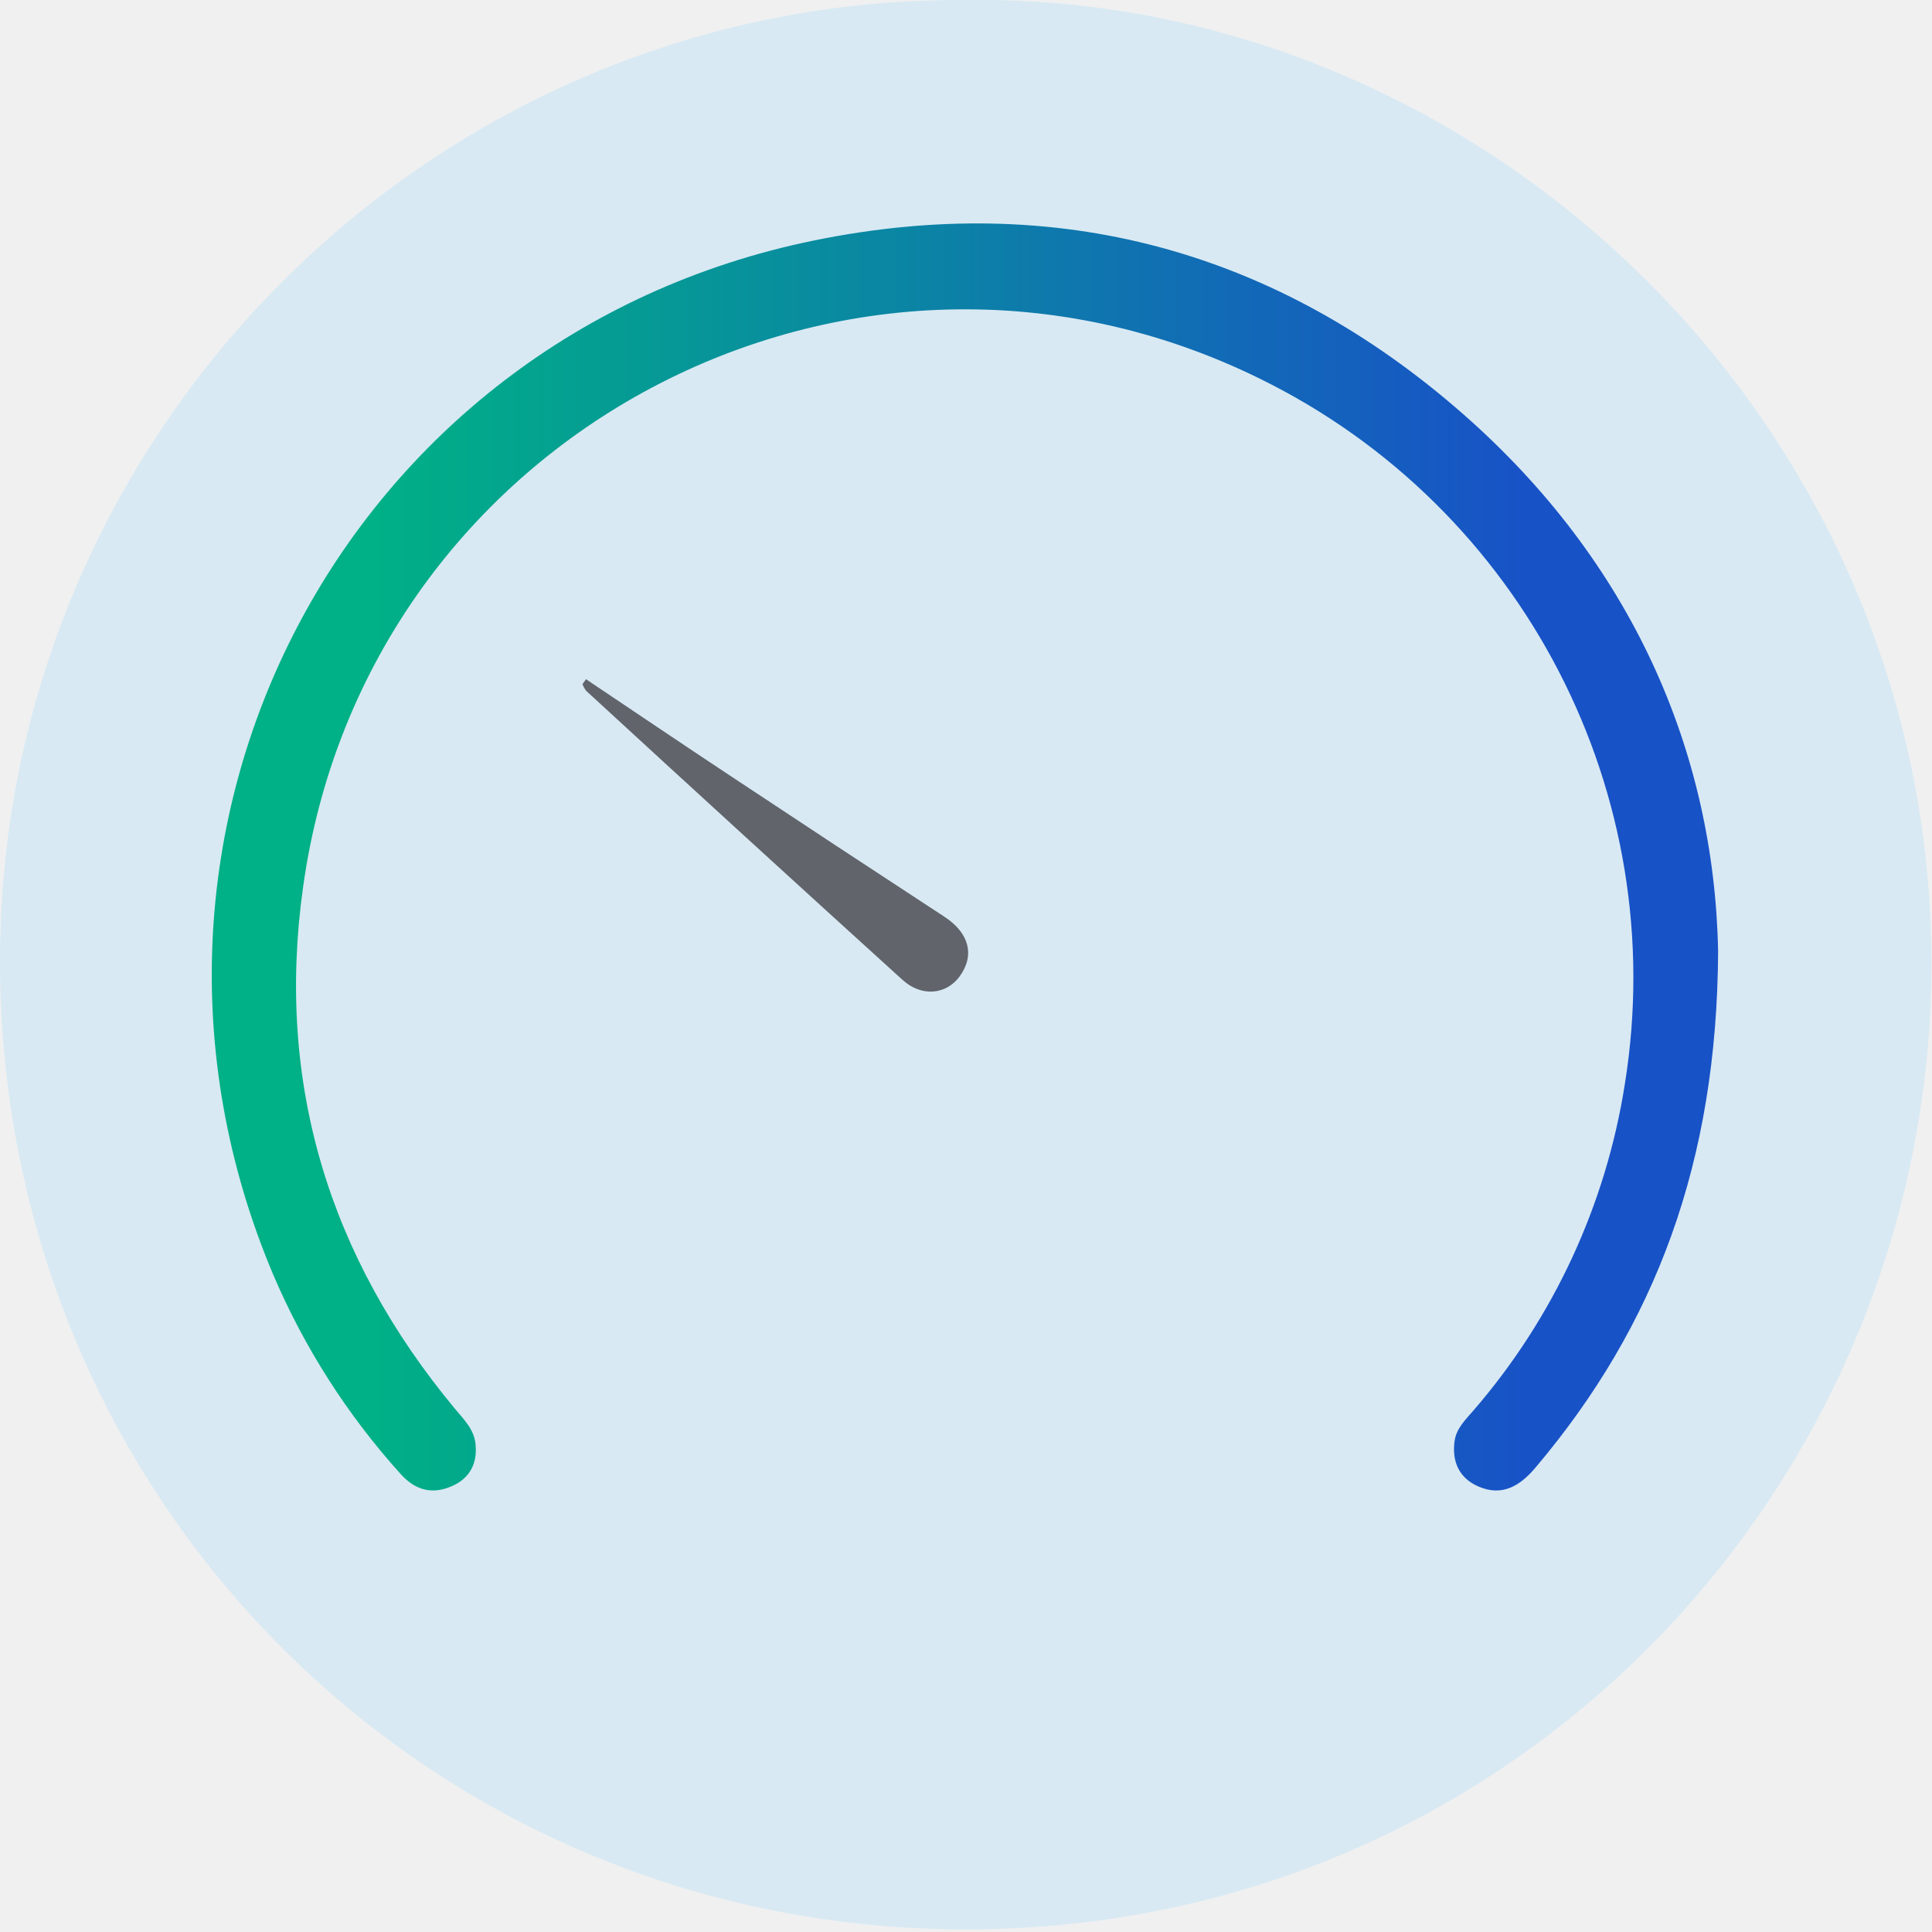
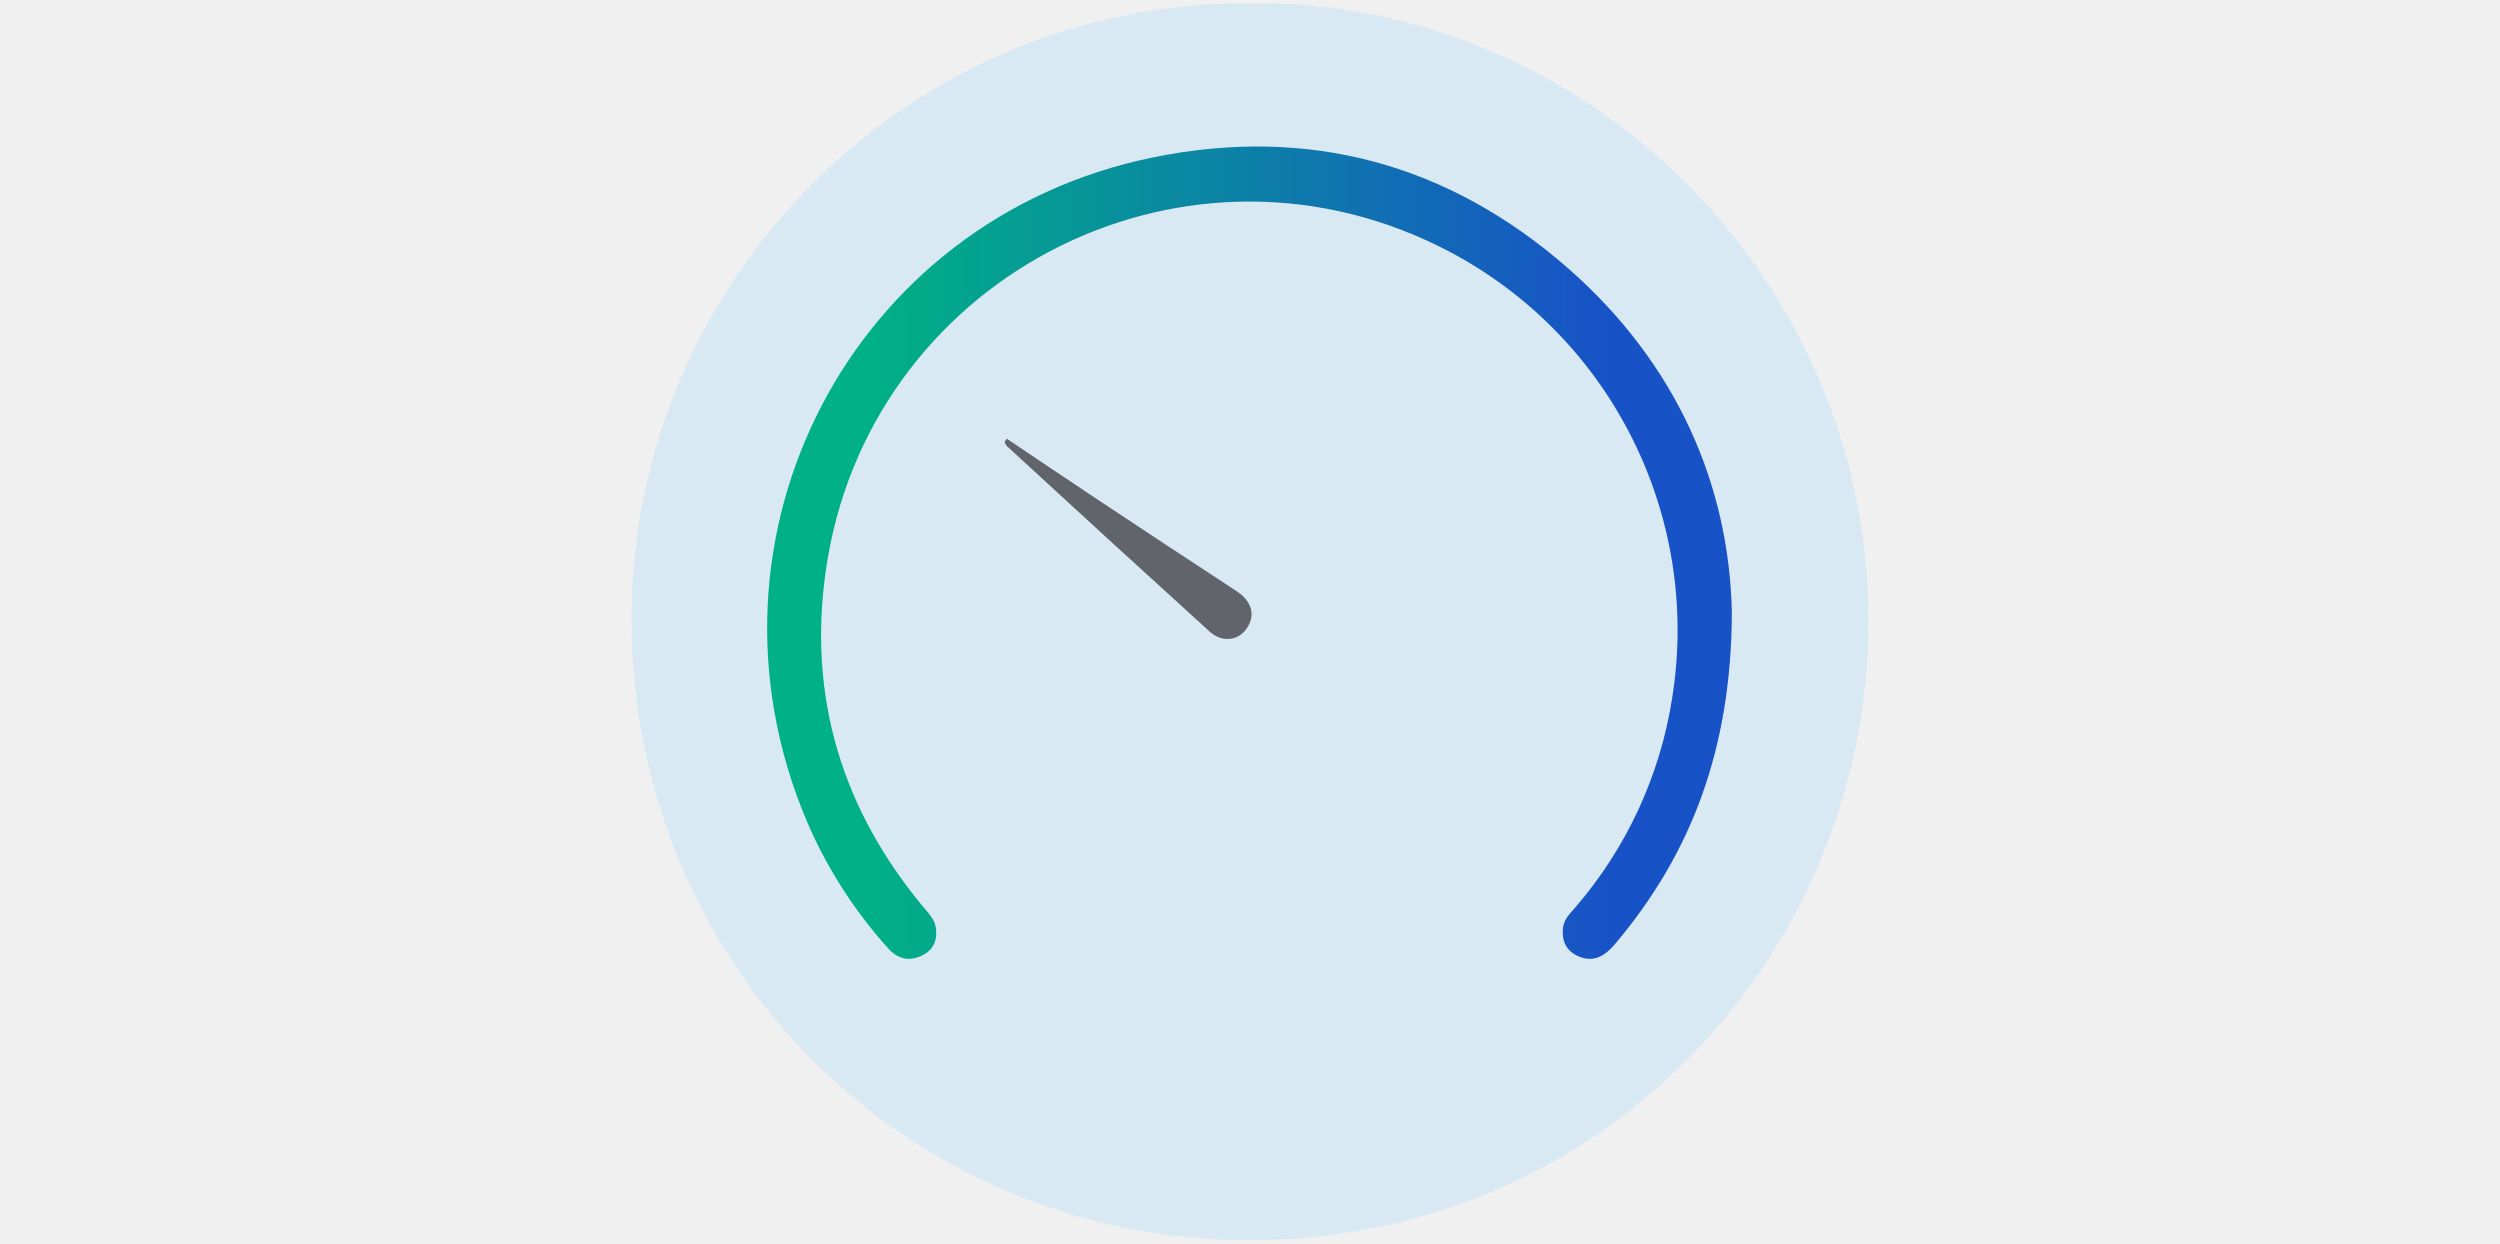
- <svg xmlns="http://www.w3.org/2000/svg" viewBox="0 0 353 353" fill="none">
-   <g clip-path="url(#FYS_Speed_basic_svg__a)">
-     <path d="M176.55 0C79.36-.63.12 78.68 0 175.27c-.12 98.8 78.11 176.6 175.23 177.25 99.46.67 174.86-78.44 177.59-171.24C355.8 79.78 272.23-1.3 176.55 0Z" fill="#D8E9F3" />
-     <path d="M313.92 173.8c-.19 38.54-11.43 68.41-33.36 94.34-2.83 3.35-6.08 5.36-10.46 3.45-3.44-1.51-4.81-4.42-4.35-8.16.31-2.51 2.11-4.11 3.6-5.87a119.401 119.401 0 0 0 27.53-59.5 121.936 121.936 0 0 0-66.59-128.82c-74.7-36.86-163.43 10.09-174.92 92.88-5 35.7 4.7 67.57 27.78 95.31 1.61 1.93 3.45 3.73 3.73 6.35.38 3.5-.95 6.24-4.23 7.72-3.64 1.64-6.79.79-9.44-2.17a131.139 131.139 0 0 1-23.3-36.46C15.76 152 62.69 61.53 148.72 43.94c44.3-9.07 84.39 1.72 118.55 31.66 30.89 27.08 45.93 61.72 46.65 98.2Z" fill="url(#FYS_Speed_basic_svg__b)" />
-     <path d="M107.07 124.1c8.79 5.89 17.55 11.82 26.38 17.66 13 8.62 26.03 17.197 39.09 25.73 4.49 2.92 5.65 7 2.8 10.91-2.47 3.37-7 3.8-10.48.6a10900.018 10900.018 0 0 1-57.75-52.77 4.269 4.269 0 0 1-.68-1.23l.64-.9Z" fill="#61646B" />
+ <svg xmlns="http://www.w3.org/2000/svg" viewBox="0 0 384 191" fill="none" version="1.1" id="svg20" width="384" height="191">
+   <g id="g843" transform="matrix(0.5384002,0,0,0.53897,97,0.5000004)">
+     <g clip-path="url(#FYS_Speed_basic_svg__a)" id="g8">
+       <path d="M 176.55,0 C 79.36,-0.63 0.12,78.68 0,175.27 c -0.12,98.8 78.11,176.6 175.23,177.25 99.46,0.67 174.86,-78.44 177.59,-171.24 C 355.8,79.78 272.23,-1.3 176.55,0 Z" fill="#d8e9f3" id="path2" />
+       <path d="m 313.92,173.8 c -0.19,38.54 -11.43,68.41 -33.36,94.34 -2.83,3.35 -6.08,5.36 -10.46,3.45 -3.44,-1.51 -4.81,-4.42 -4.35,-8.16 0.31,-2.51 2.11,-4.11 3.6,-5.87 A 119.401,119.401 0 0 0 296.88,198.06 121.936,121.936 0 0 0 230.29,69.24 C 155.59,32.38 66.86,79.33 55.37,162.12 c -5,35.7 4.7,67.57 27.78,95.31 1.61,1.93 3.45,3.73 3.73,6.35 0.38,3.5 -0.95,6.24 -4.23,7.72 -3.64,1.64 -6.79,0.79 -9.44,-2.17 A 131.139,131.139 0 0 1 49.91,232.87 C 15.76,152 62.69,61.53 148.72,43.94 c 44.3,-9.07 84.39,1.72 118.55,31.66 30.89,27.08 45.93,61.72 46.65,98.2 z" fill="url(#FYS_Speed_basic_svg__b)" id="path4" style="fill:url(#FYS_Speed_basic_svg__b)" />
+       <path d="m 107.07,124.1 c 8.79,5.89 17.55,11.82 26.38,17.66 13,8.62 26.03,17.197 39.09,25.73 4.49,2.92 5.65,7 2.8,10.91 -2.47,3.37 -7,3.8 -10.48,0.6 A 10900.018,10900.018 0 0 1 107.11,126.23 4.269,4.269 0 0 1 106.43,125 Z" fill="#61646b" id="path6" />
+     </g>
  </g>
-   <defs>
+   <defs id="defs18">
    <linearGradient id="FYS_Speed_basic_svg__b" x1="68.47" y1="156.58" x2="278.85" y2="156.58" gradientUnits="userSpaceOnUse">
-       <stop stop-color="#00B086" />
-       <stop offset="1" stop-color="#1852C7" />
+       <stop stop-color="#00B086" id="stop10" />
+       <stop offset="1" stop-color="#1852C7" id="stop12" />
    </linearGradient>
    <clipPath id="FYS_Speed_basic_svg__a">
-       <path fill="#fff" d="M0 0h352.9v352.53H0z" />
+       <path fill="#ffffff" d="M 0,0 H 352.9 V 352.53 H 0 Z" id="path15" />
    </clipPath>
  </defs>
</svg>
